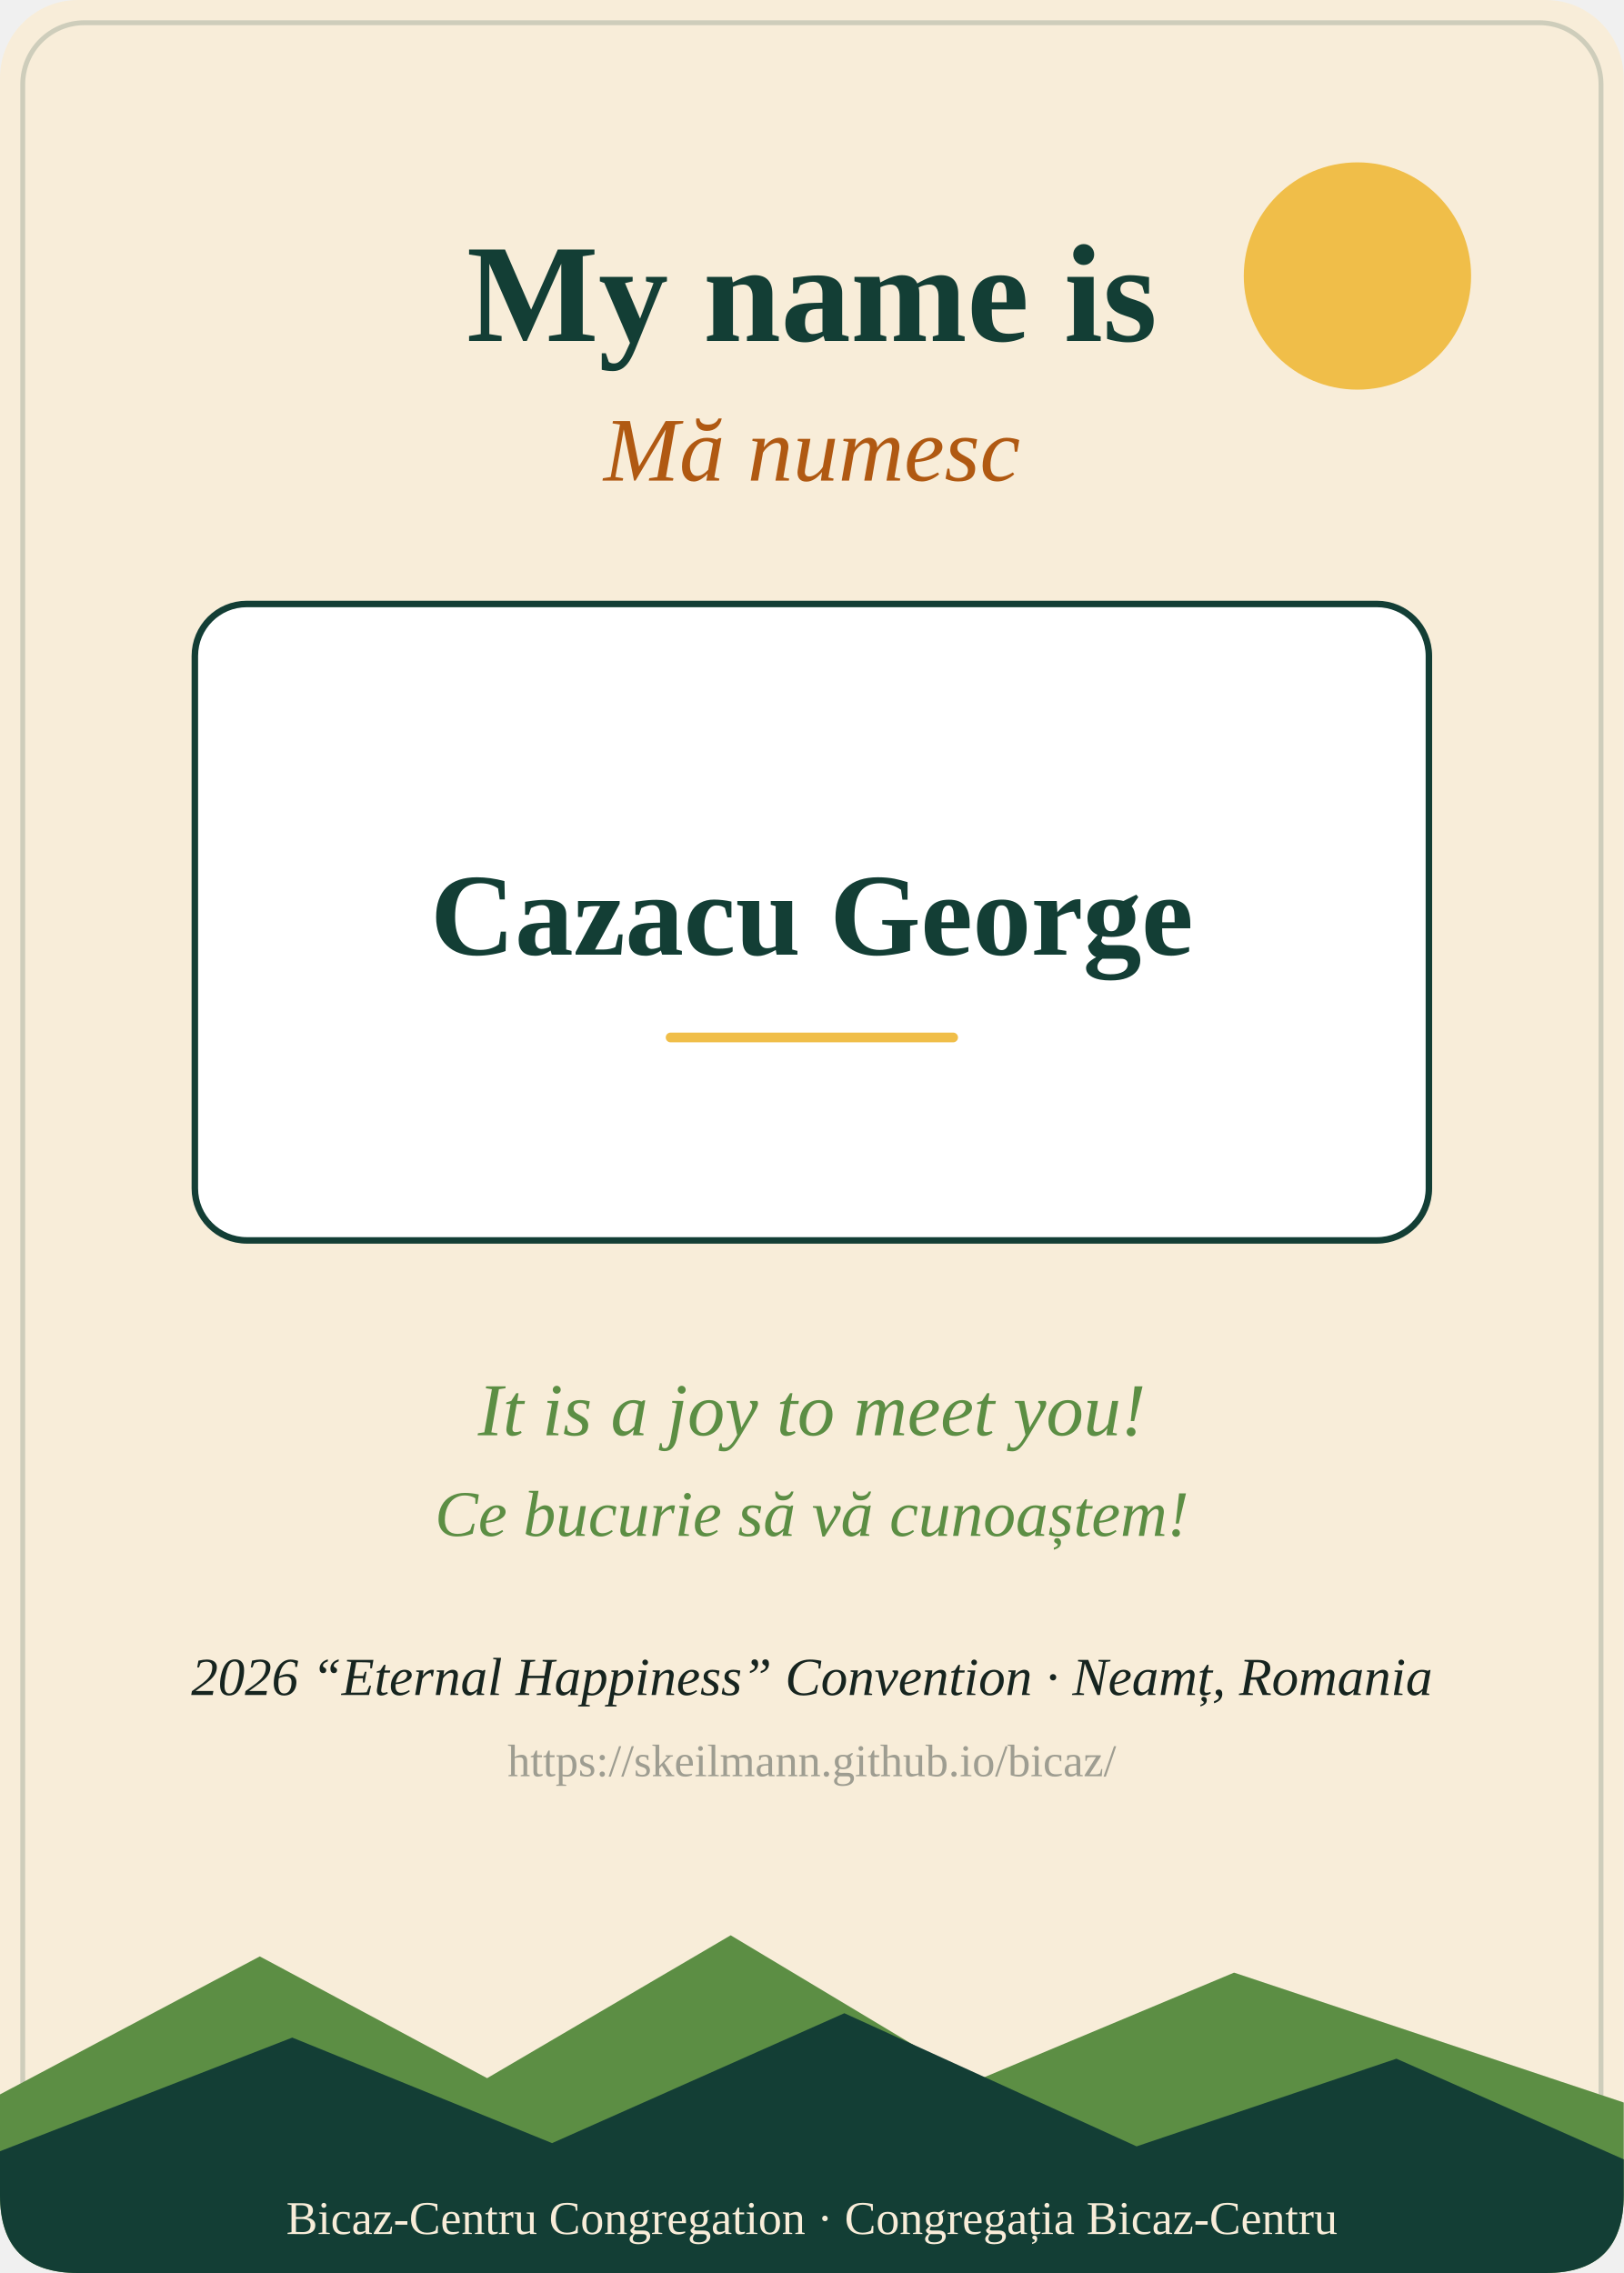
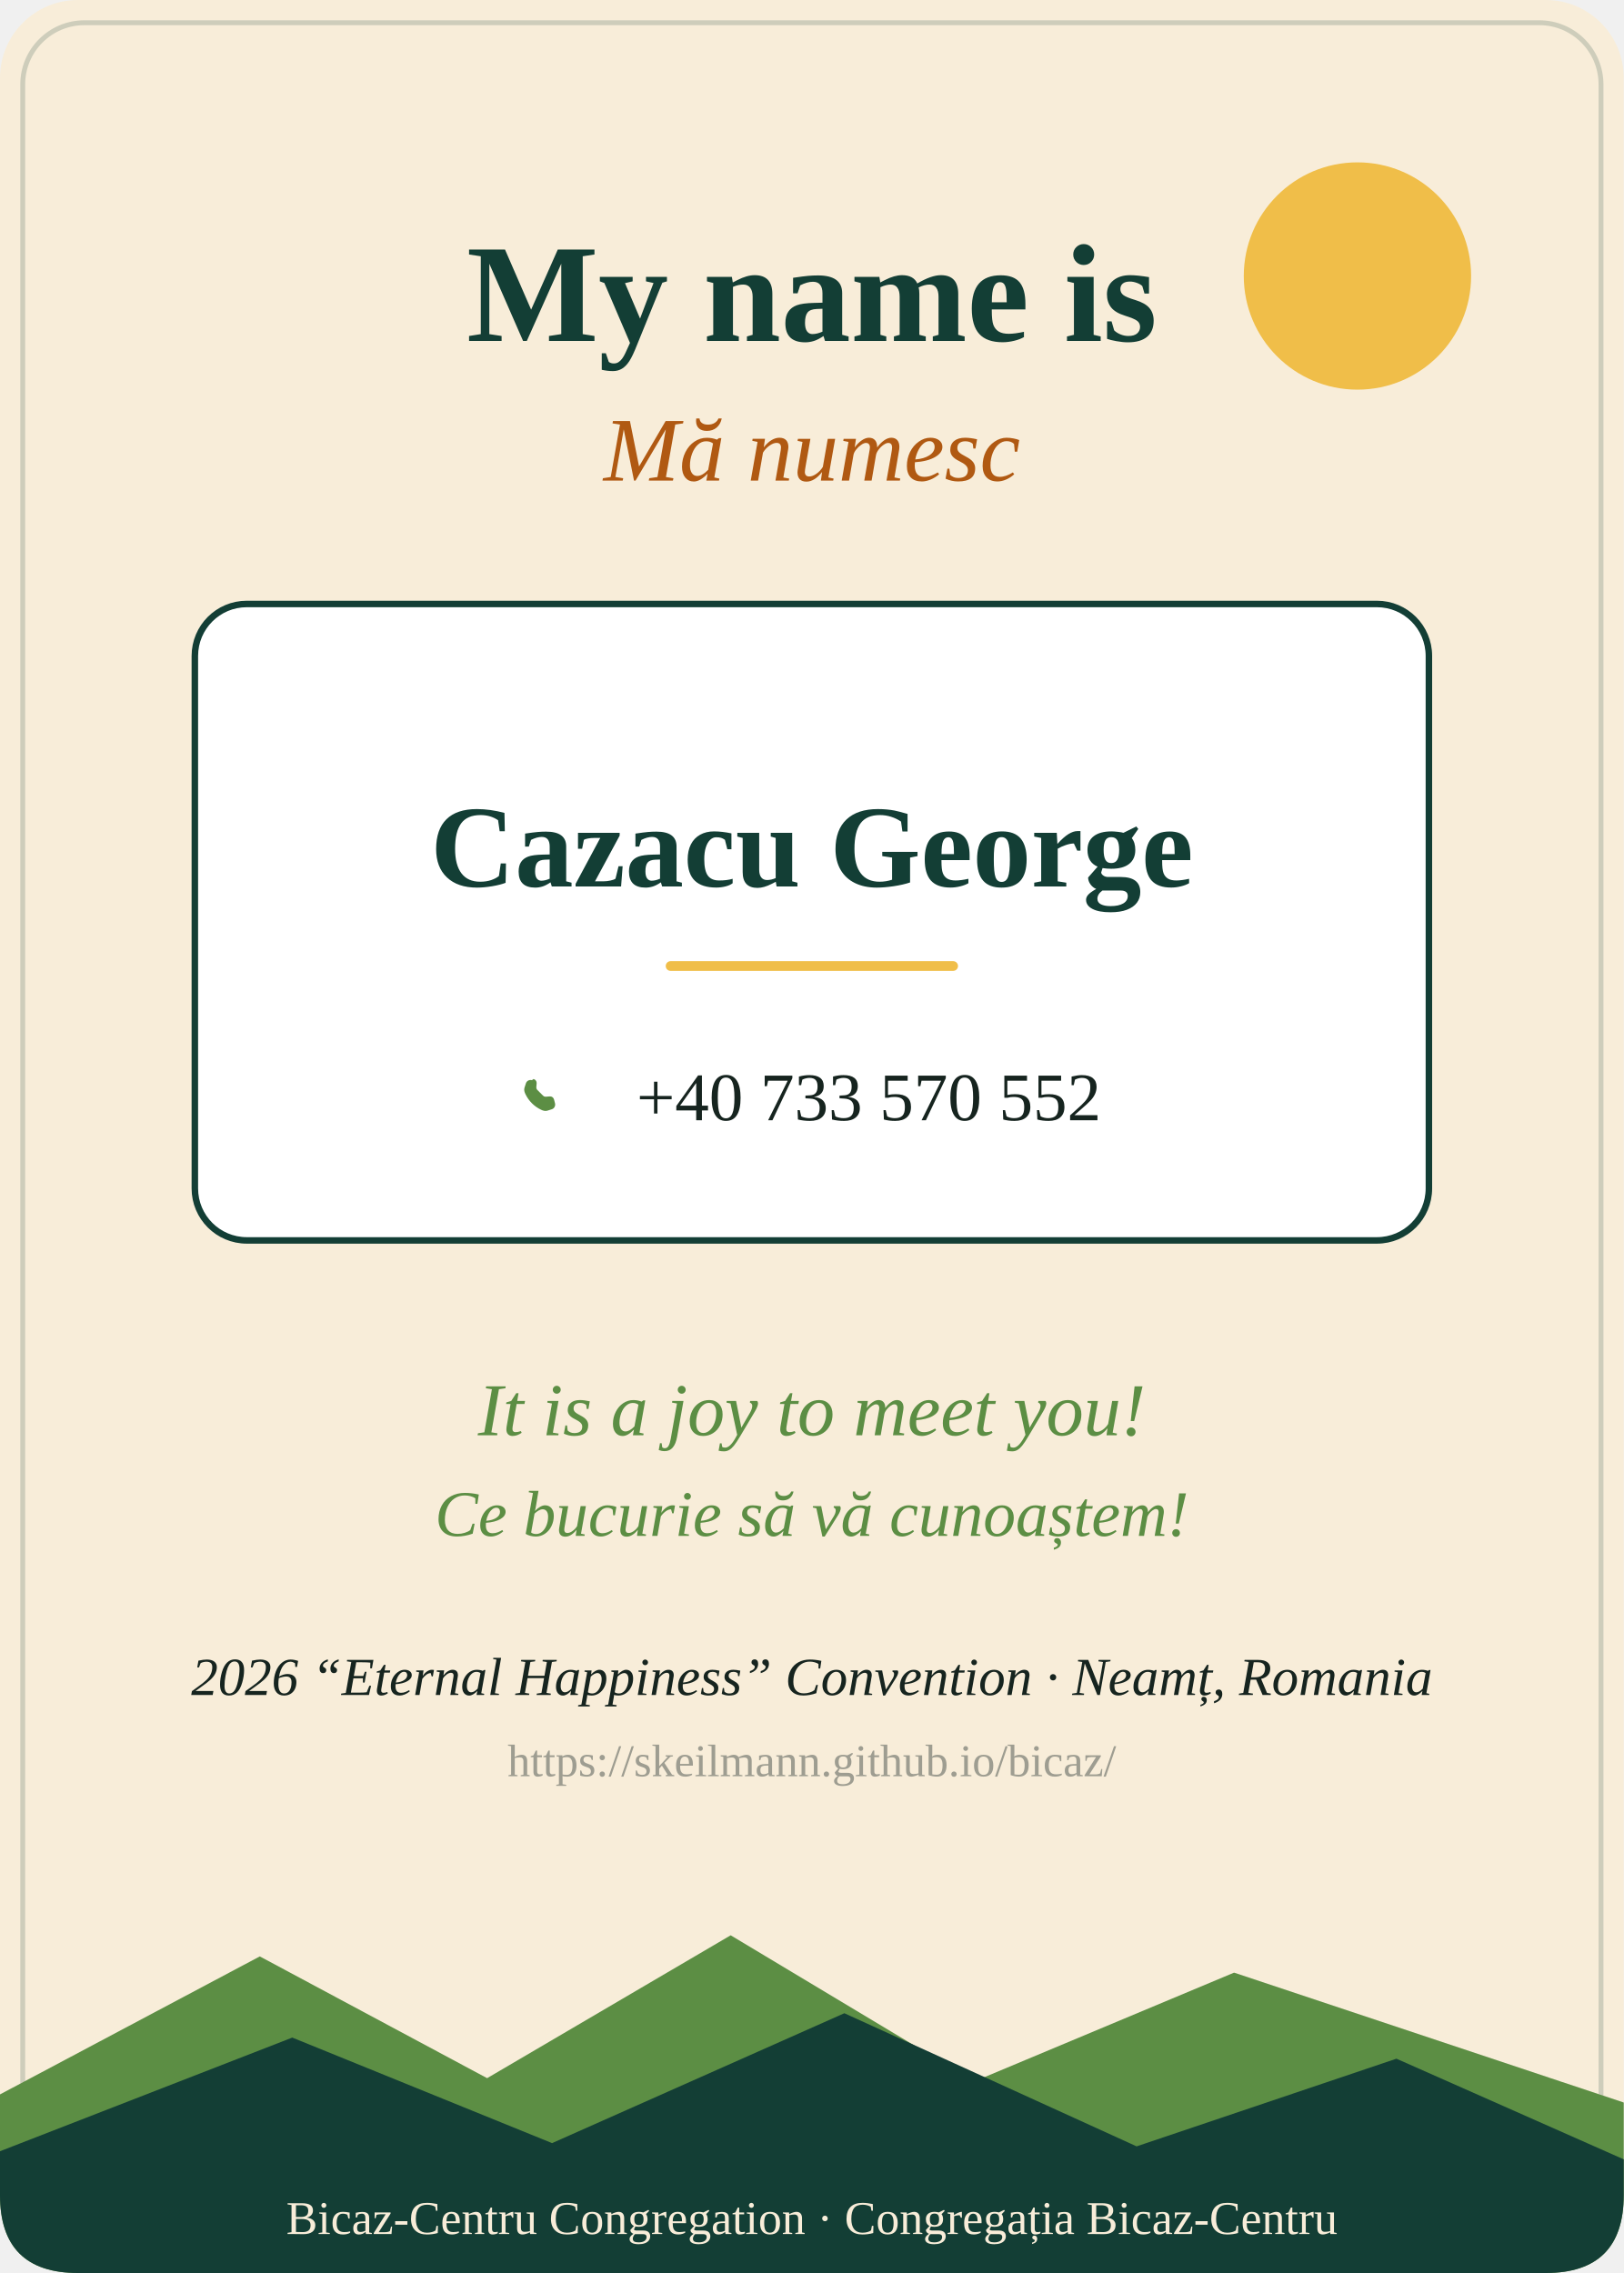
<svg xmlns="http://www.w3.org/2000/svg" width="1000" height="1400" viewBox="0 0 1000 1400" font-family="Georgia, 'Times New Roman', serif">
  <rect width="1000" height="1400" rx="48" fill="#f8edd9" />
  <rect x="14" y="14" width="972" height="1372" rx="38" fill="none" stroke="#133e35" stroke-opacity=".18" stroke-width="3" />
  <circle cx="836" cy="170" r="70" fill="#f0be49" />
  <text x="500" y="210" text-anchor="middle" font-size="86" font-weight="bold" fill="#133e35">My name is</text>
  <text x="500" y="296" text-anchor="middle" font-size="56" font-style="italic" fill="#b05912">Mă numesc</text>
  <rect x="120" y="372" width="760" height="392" rx="32" fill="#ffffff" stroke="#133e35" stroke-width="4" />
-   <text x="500" y="588" text-anchor="middle" font-size="72" font-weight="bold" fill="#133e35" textLength="640" lengthAdjust="spacingAndGlyphs">Cazacu George</text>
-   <rect x="410" y="636" width="180" height="6" rx="3" fill="#f0be49" />
+   <text x="500" y="546" text-anchor="middle" font-size="72" font-weight="bold" fill="#133e35" textLength="640" lengthAdjust="spacingAndGlyphs">Cazacu George</text>
+   <rect x="410" y="592" width="180" height="6" rx="3" fill="#f0be49" />
+   <g transform="translate(322,664)" fill="#5c8e44">
+     <path d="M5.6 1.3 C4 0.9 2.4 1.7 1.9 3.2 L1 6 c-0.4 1.3 0 2.7 0.6 3.9 2 4.2 5.4 7.6 9.6 9.6 1.2 0.6 2.6 1 3.9 0.6 l2.8-0.9 c1.5-0.5 2.3-2.1 1.9-3.7 l-0.6-2.3 c-0.3-1.2-1.4-2-2.6-1.9 l-2.6 0.2 c-0.6 0-1.1-0.2-1.5-0.6 l-3.6-3.6 c-0.4-0.4-0.6-0.9-0.6-1.5 l0.2-2.6 c0.1-1.2-0.7-2.3-1.9-2.6 Z" />
+   </g>
+   <text x="392" y="690" text-anchor="start" font-size="42" fill="#16241f" textLength="288" lengthAdjust="spacing">+40 733 570 552</text>
  <text x="500" y="884" text-anchor="middle" font-size="46" font-style="italic" fill="#5c8e44">It is a joy to meet you!</text>
  <text x="500" y="946" text-anchor="middle" font-size="40" font-style="italic" fill="#5c8e44">Ce bucurie să vă cunoaștem!</text>
  <text x="500" y="1044" text-anchor="middle" font-size="33" font-style="italic" fill="#16241f">2026 “Eternal Happiness” Convention · Neamț, Romania</text>
  <text x="500" y="1094" text-anchor="middle" font-size="28" fill="#9e9d91">https://skeilmann.github.io/bicaz/</text>
  <path d="M0 1290 L160 1205 L300 1280 L450 1192 L600 1282 L760 1215 L1000 1295 L1000 1352 Q1000 1400 952 1400 L48 1400 Q0 1400 0 1352 Z" fill="#5c8e44" />
  <path d="M0 1325 L180 1255 L340 1320 L520 1240 L700 1322 L860 1268 L1000 1330 L1000 1352 Q1000 1400 952 1400 L48 1400 Q0 1400 0 1352 Z" fill="#133e35" />
  <text x="500" y="1376" text-anchor="middle" font-size="29" fill="#f8edd9">Bicaz-Centru Congregation · Congregația Bicaz-Centru</text>
</svg>
